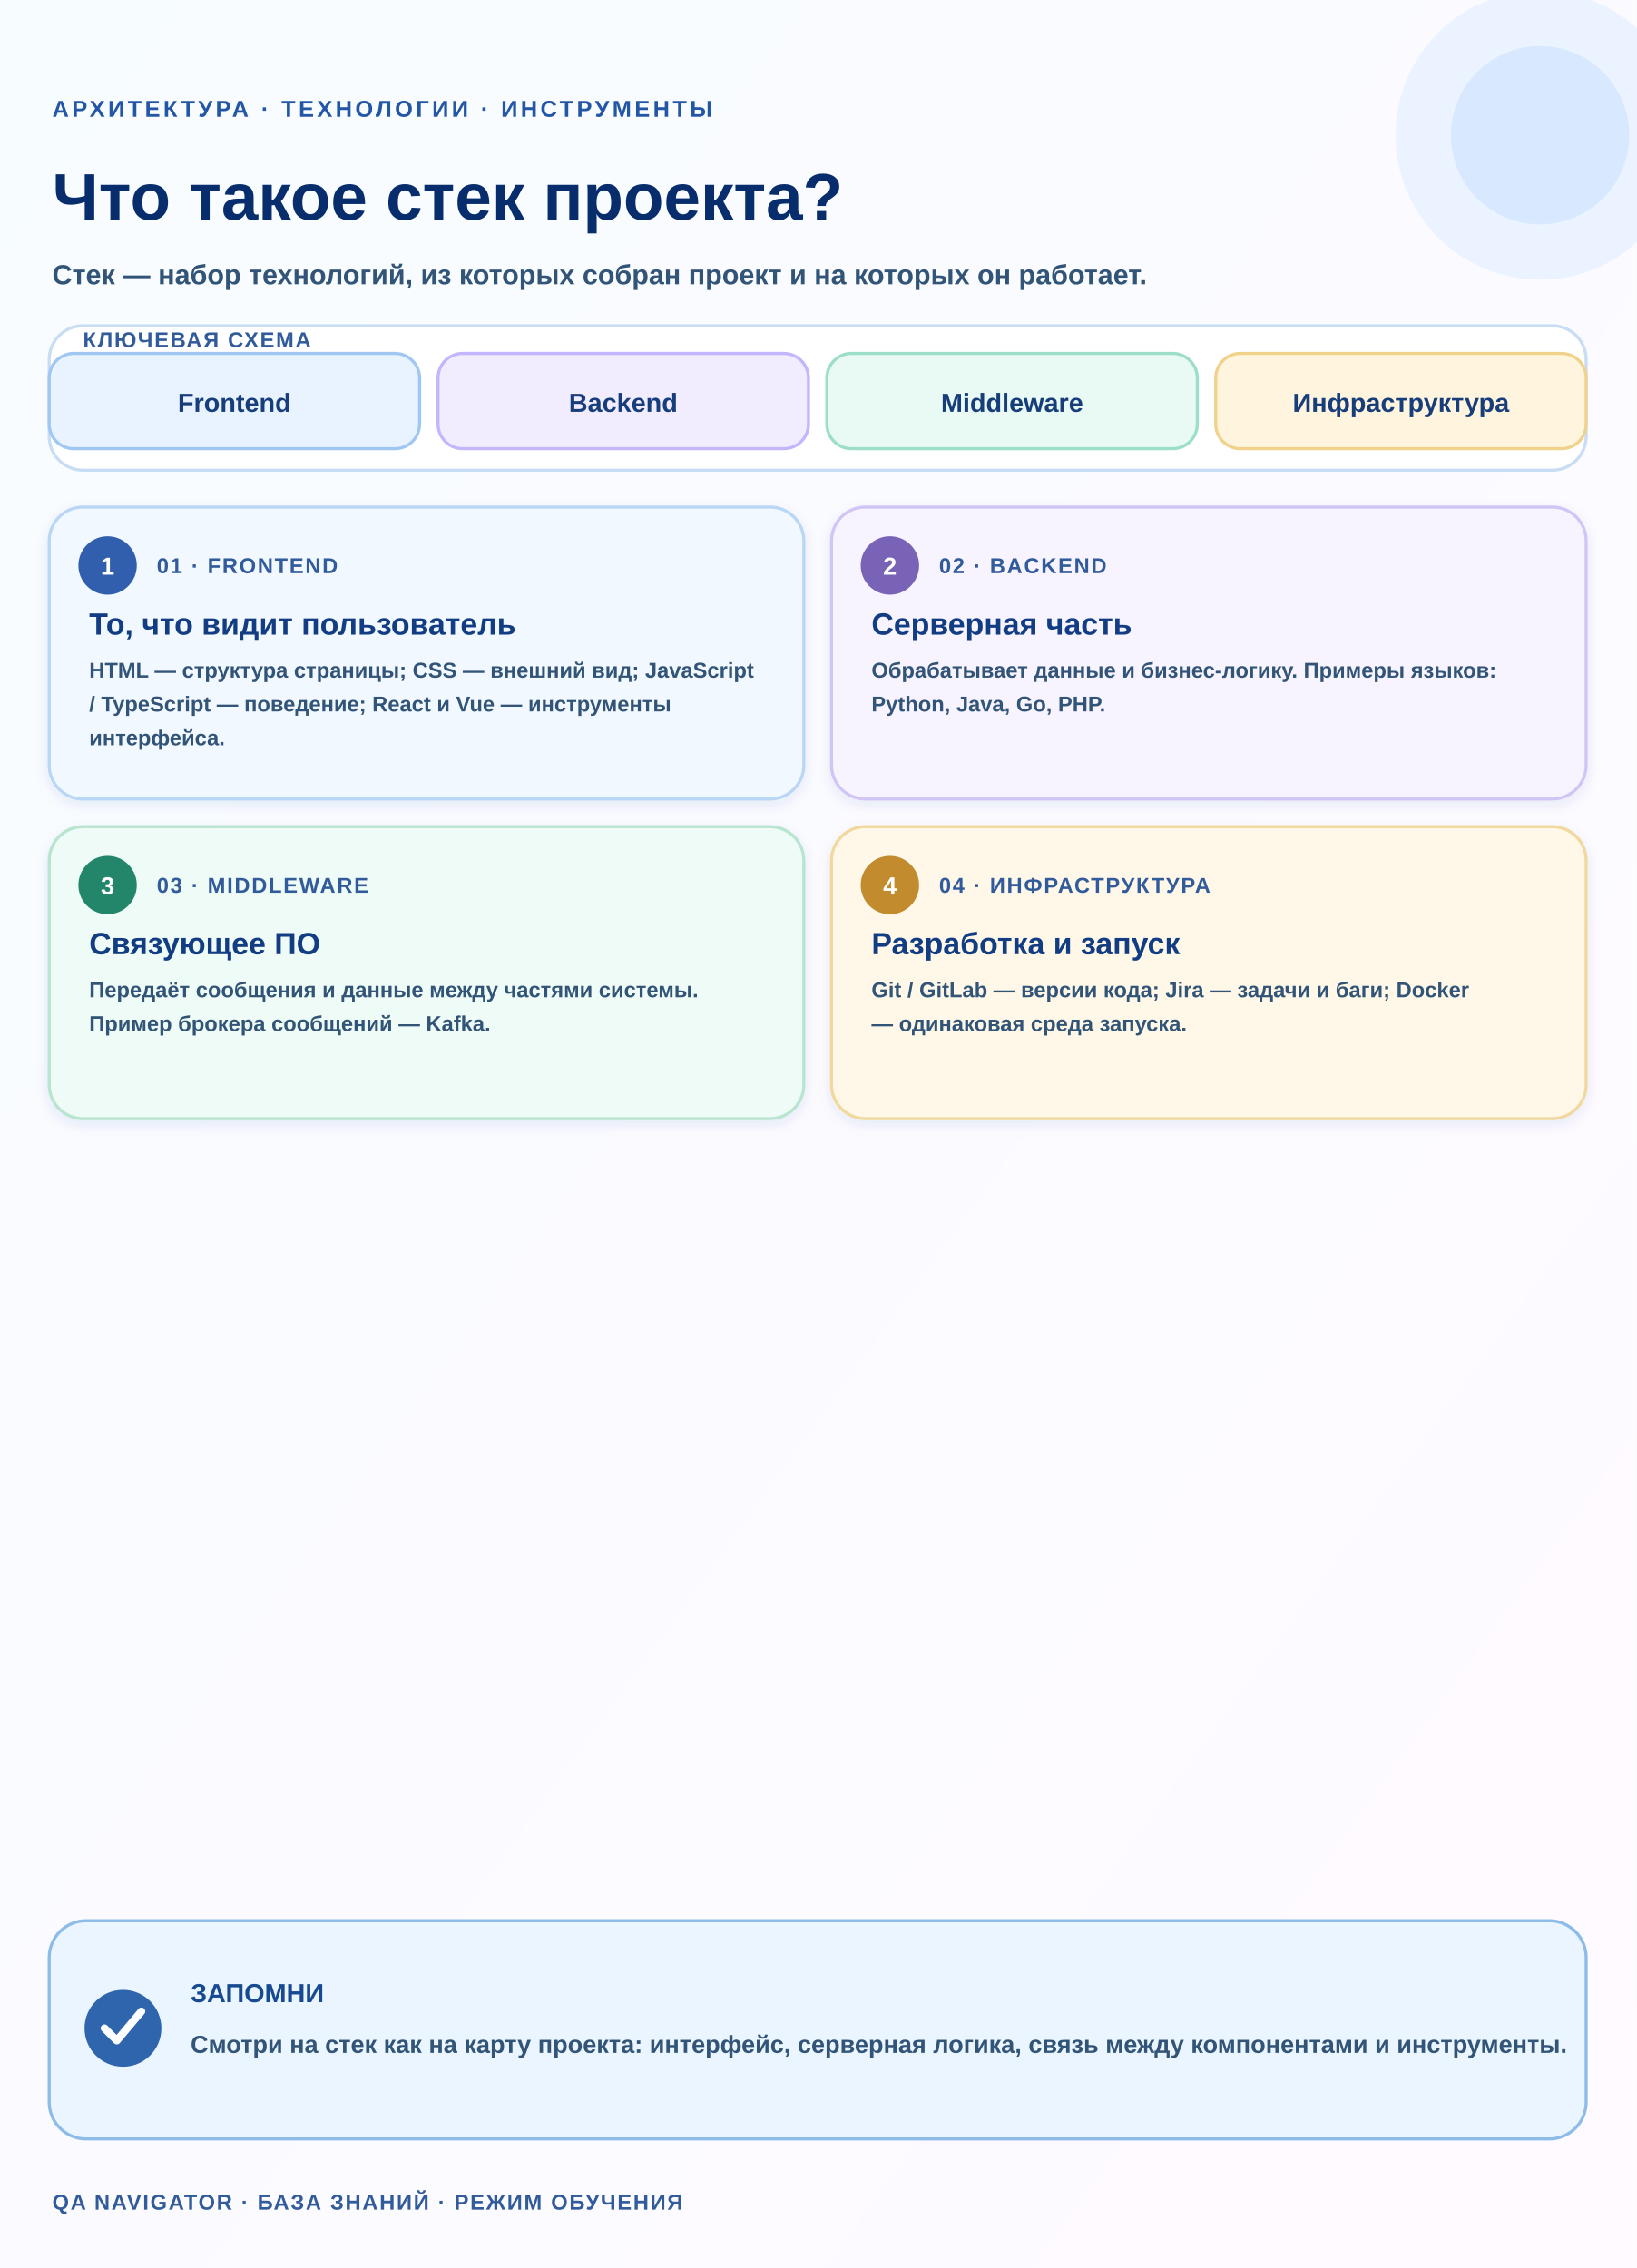
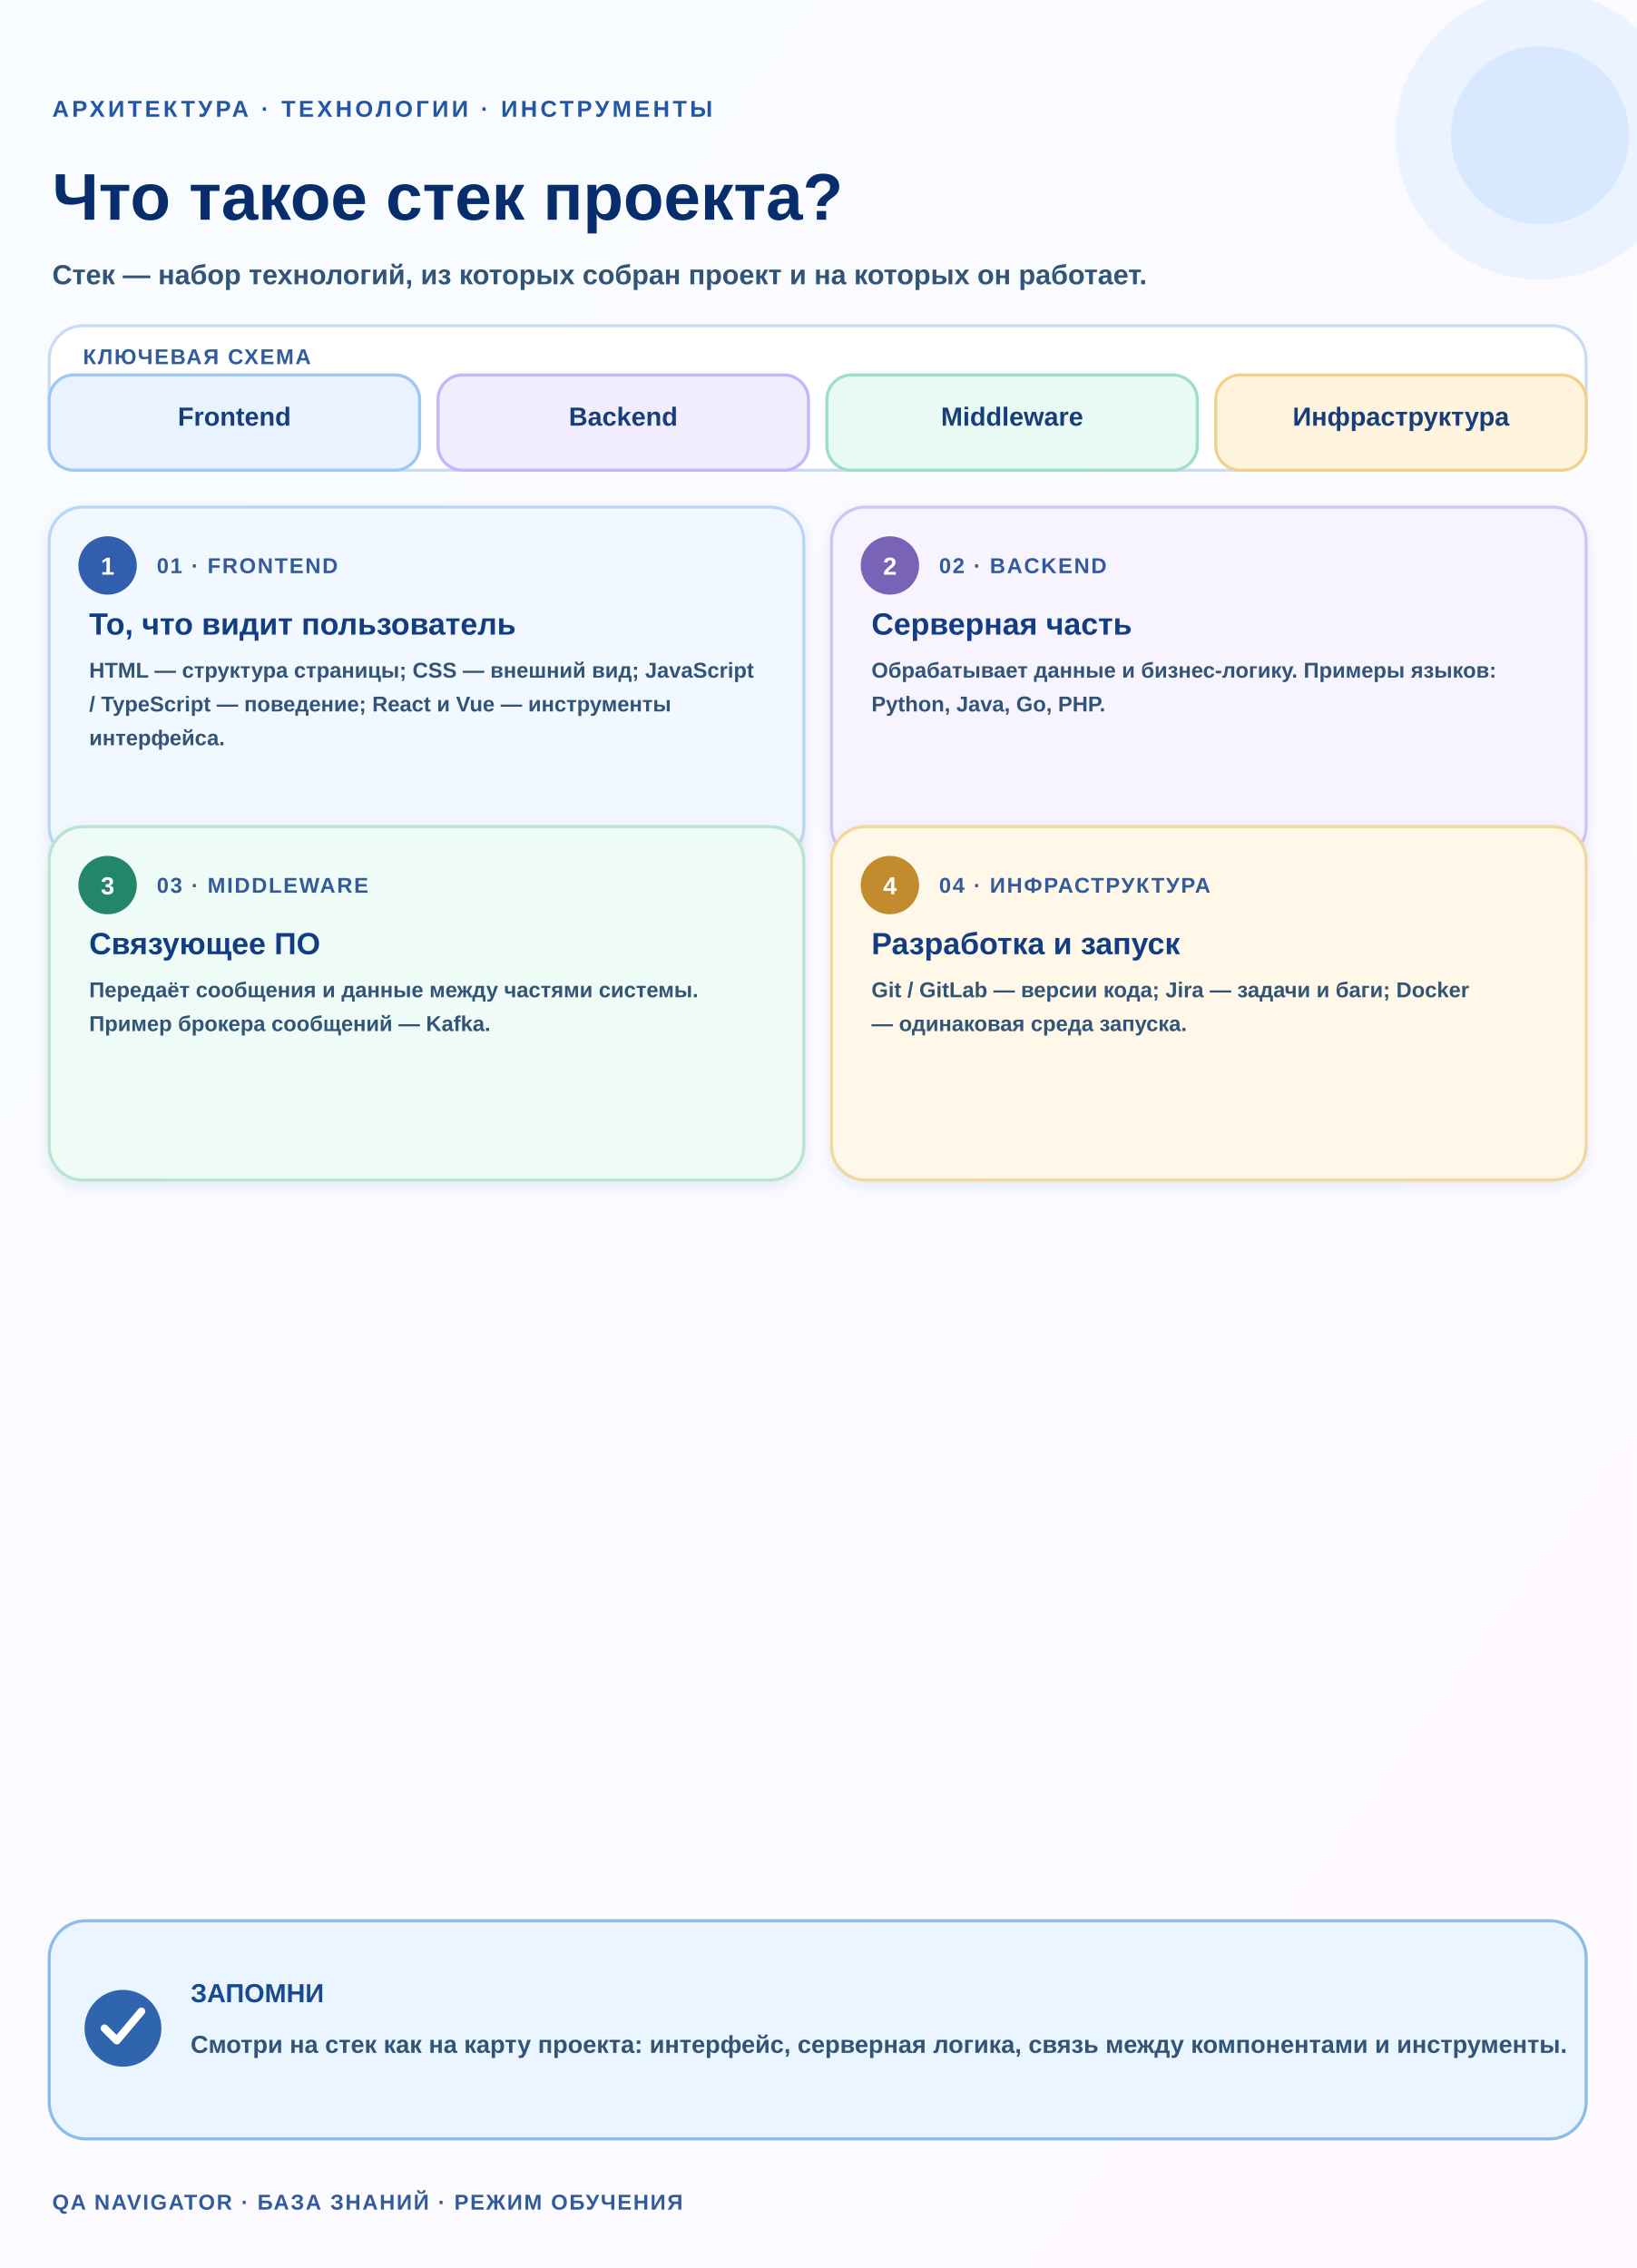
<svg xmlns="http://www.w3.org/2000/svg" viewBox="0 0 1065 1476" preserveAspectRatio="xMidYMin meet" role="img" aria-labelledby="title desc">
  <defs>
    <linearGradient id="paper" x1="0" y1="0" x2="1" y2="1">
      <stop stop-color="#f7fcff" />
      <stop offset="1" stop-color="#fffaff" />
    </linearGradient>
    <filter id="shadow" x="-10%" y="-10%" width="120%" height="120%">
      <feDropShadow dx="0" dy="3" stdDeviation="4" flood-color="#174da1" flood-opacity=".09" />
    </filter>
    <style>
.title{font:800 43px Arial,sans-serif;fill:#082d6c}.tag{font:800 15px Arial,sans-serif;letter-spacing:2px;fill:#2456a6}
.subtitle{font:600 18px Arial,sans-serif;fill:#315477}.flow{font:800 17px Arial,sans-serif;fill:#173e7b}
.eyebrow{font:800 14px Arial,sans-serif;letter-spacing:1px;fill:#315b9b}.heading{font:800 20px Arial,sans-serif;fill:#123d83}
.body{font:600 14px Arial,sans-serif;fill:#315477}.number{font:800 16px Arial,sans-serif;fill:#fff}
.footerTitle{font:800 17px Arial,sans-serif;fill:#174a91}.footer{font:600 16px Arial,sans-serif;fill:#315477}
</style>
  </defs>
  <rect width="1065" height="1476" fill="url(#paper)" />
  <circle cx="1002" cy="88" r="94" fill="#eaf3ff" />
  <circle cx="1002" cy="88" r="58" fill="#d8e9ff" />
  <text x="34" y="76" class="tag">АРХИТЕКТУРА · ТЕХНОЛОГИИ · ИНСТРУМЕНТЫ</text>
  <text x="34" y="143" class="title">Что такое стек проекта?</text>
  <text x="34" y="185" class="subtitle">Стек — набор технологий, из которых собран проект и на которых он работает.</text>
  <rect x="32" y="212" width="1000" height="94" rx="22" fill="#fff" stroke="#c8ddf4" stroke-width="2" />
-   <text x="54" y="226" class="eyebrow">КЛЮЧЕВАЯ СХЕМА</text>
-   <rect x="32" y="230" width="241" height="62" rx="16" fill="#e8f3ff" stroke="#9fc7f2" stroke-width="2" />
-   <text x="152.5" y="268" text-anchor="middle" class="flow">Frontend</text>
-   <rect x="285" y="230" width="241" height="62" rx="16" fill="#f1edff" stroke="#c4b5fd" stroke-width="2" />
-   <text x="405.5" y="268" text-anchor="middle" class="flow">Backend</text>
-   <rect x="538" y="230" width="241" height="62" rx="16" fill="#e8faf3" stroke="#9cdec6" stroke-width="2" />
-   <text x="658.5" y="268" text-anchor="middle" class="flow">Middleware</text>
-   <rect x="791" y="230" width="241" height="62" rx="16" fill="#fff5df" stroke="#f0d28a" stroke-width="2" />
-   <text x="911.5" y="268" text-anchor="middle" class="flow">Инфраструктура</text>
-   <rect x="32" y="330" width="491" height="190" rx="22" fill="#f2f8ff" stroke="#b9d7f5" stroke-width="2" filter="url(#shadow)" />
+   <text x="54" y="237" class="eyebrow">КЛЮЧЕВАЯ СХЕМА</text>
+   <rect x="32" y="244" width="241" height="62" rx="16" fill="#e8f3ff" stroke="#9fc7f2" stroke-width="2" />
+   <text x="152.5" y="277" text-anchor="middle" class="flow">Frontend</text>
+   <rect x="285" y="244" width="241" height="62" rx="16" fill="#f1edff" stroke="#c4b5fd" stroke-width="2" />
+   <text x="405.5" y="277" text-anchor="middle" class="flow">Backend</text>
+   <rect x="538" y="244" width="241" height="62" rx="16" fill="#e8faf3" stroke="#9cdec6" stroke-width="2" />
+   <text x="658.5" y="277" text-anchor="middle" class="flow">Middleware</text>
+   <rect x="791" y="244" width="241" height="62" rx="16" fill="#fff5df" stroke="#f0d28a" stroke-width="2" />
+   <text x="911.5" y="277" text-anchor="middle" class="flow">Инфраструктура</text>
+   <rect x="32" y="330" width="491" height="230" rx="22" fill="#f2f8ff" stroke="#b9d7f5" stroke-width="2" filter="url(#shadow)" />
  <circle cx="70" cy="368" r="19" fill="#315fae" />
  <text x="70" y="374" text-anchor="middle" class="number">1</text>
  <text x="102" y="373" class="eyebrow">01 · FRONTEND</text>
  <text x="58" y="413" class="heading">То, что видит пользователь</text>
  <text x="58" y="441" class="body">HTML — структура страницы; CSS — внешний вид; JavaScript</text>
  <text x="58" y="463" class="body">/ TypeScript — поведение; React и Vue — инструменты</text>
  <text x="58" y="485" class="body">интерфейса.</text>
-   <rect x="541" y="330" width="491" height="190" rx="22" fill="#f7f3ff" stroke="#d1c5f5" stroke-width="2" filter="url(#shadow)" />
+   <rect x="541" y="330" width="491" height="230" rx="22" fill="#f7f3ff" stroke="#d1c5f5" stroke-width="2" filter="url(#shadow)" />
  <circle cx="579" cy="368" r="19" fill="#7863b6" />
  <text x="579" y="374" text-anchor="middle" class="number">2</text>
  <text x="611" y="373" class="eyebrow">02 · BACKEND</text>
  <text x="567" y="413" class="heading">Серверная часть</text>
  <text x="567" y="441" class="body">Обрабатывает данные и бизнес-логику. Примеры языков:</text>
  <text x="567" y="463" class="body">Python, Java, Go, PHP.</text>
-   <rect x="32" y="538" width="491" height="190" rx="22" fill="#effbf6" stroke="#b8e4d0" stroke-width="2" filter="url(#shadow)" />
+   <rect x="32" y="538" width="491" height="230" rx="22" fill="#effbf6" stroke="#b8e4d0" stroke-width="2" filter="url(#shadow)" />
  <circle cx="70" cy="576" r="19" fill="#23866a" />
  <text x="70" y="582" text-anchor="middle" class="number">3</text>
  <text x="102" y="581" class="eyebrow">03 · MIDDLEWARE</text>
  <text x="58" y="621" class="heading">Связующее ПО</text>
  <text x="58" y="649" class="body">Передаёт сообщения и данные между частями системы.</text>
  <text x="58" y="671" class="body">Пример брокера сообщений — Kafka.</text>
-   <rect x="541" y="538" width="491" height="190" rx="22" fill="#fff8e9" stroke="#f0d89e" stroke-width="2" filter="url(#shadow)" />
+   <rect x="541" y="538" width="491" height="230" rx="22" fill="#fff8e9" stroke="#f0d89e" stroke-width="2" filter="url(#shadow)" />
  <circle cx="579" cy="576" r="19" fill="#c18b2e" />
  <text x="579" y="582" text-anchor="middle" class="number">4</text>
  <text x="611" y="581" class="eyebrow">04 · ИНФРАСТРУКТУРА</text>
  <text x="567" y="621" class="heading">Разработка и запуск</text>
  <text x="567" y="649" class="body">Git / GitLab — версии кода; Jira — задачи и баги; Docker</text>
  <text x="567" y="671" class="body">— одинаковая среда запуска.</text>
  <rect x="32" y="1250" width="1000" height="142" rx="24" fill="#eaf5ff" stroke="#8dbce9" stroke-width="2" />
  <circle cx="80" cy="1320" r="25" fill="#2f65ad" />
  <path d="M68 1320l8 8 16-19" fill="none" stroke="#fff" stroke-width="5" stroke-linecap="round" stroke-linejoin="round" />
  <text x="124" y="1303" class="footerTitle">ЗАПОМНИ</text>
  <text x="124" y="1336" class="footer">Смотри на стек как на карту проекта: интерфейс, серверная логика, связь между компонентами и инструменты.</text>
  <text x="34" y="1438" class="eyebrow">QA NAVIGATOR · БАЗА ЗНАНИЙ · РЕЖИМ ОБУЧЕНИЯ</text>
</svg>
